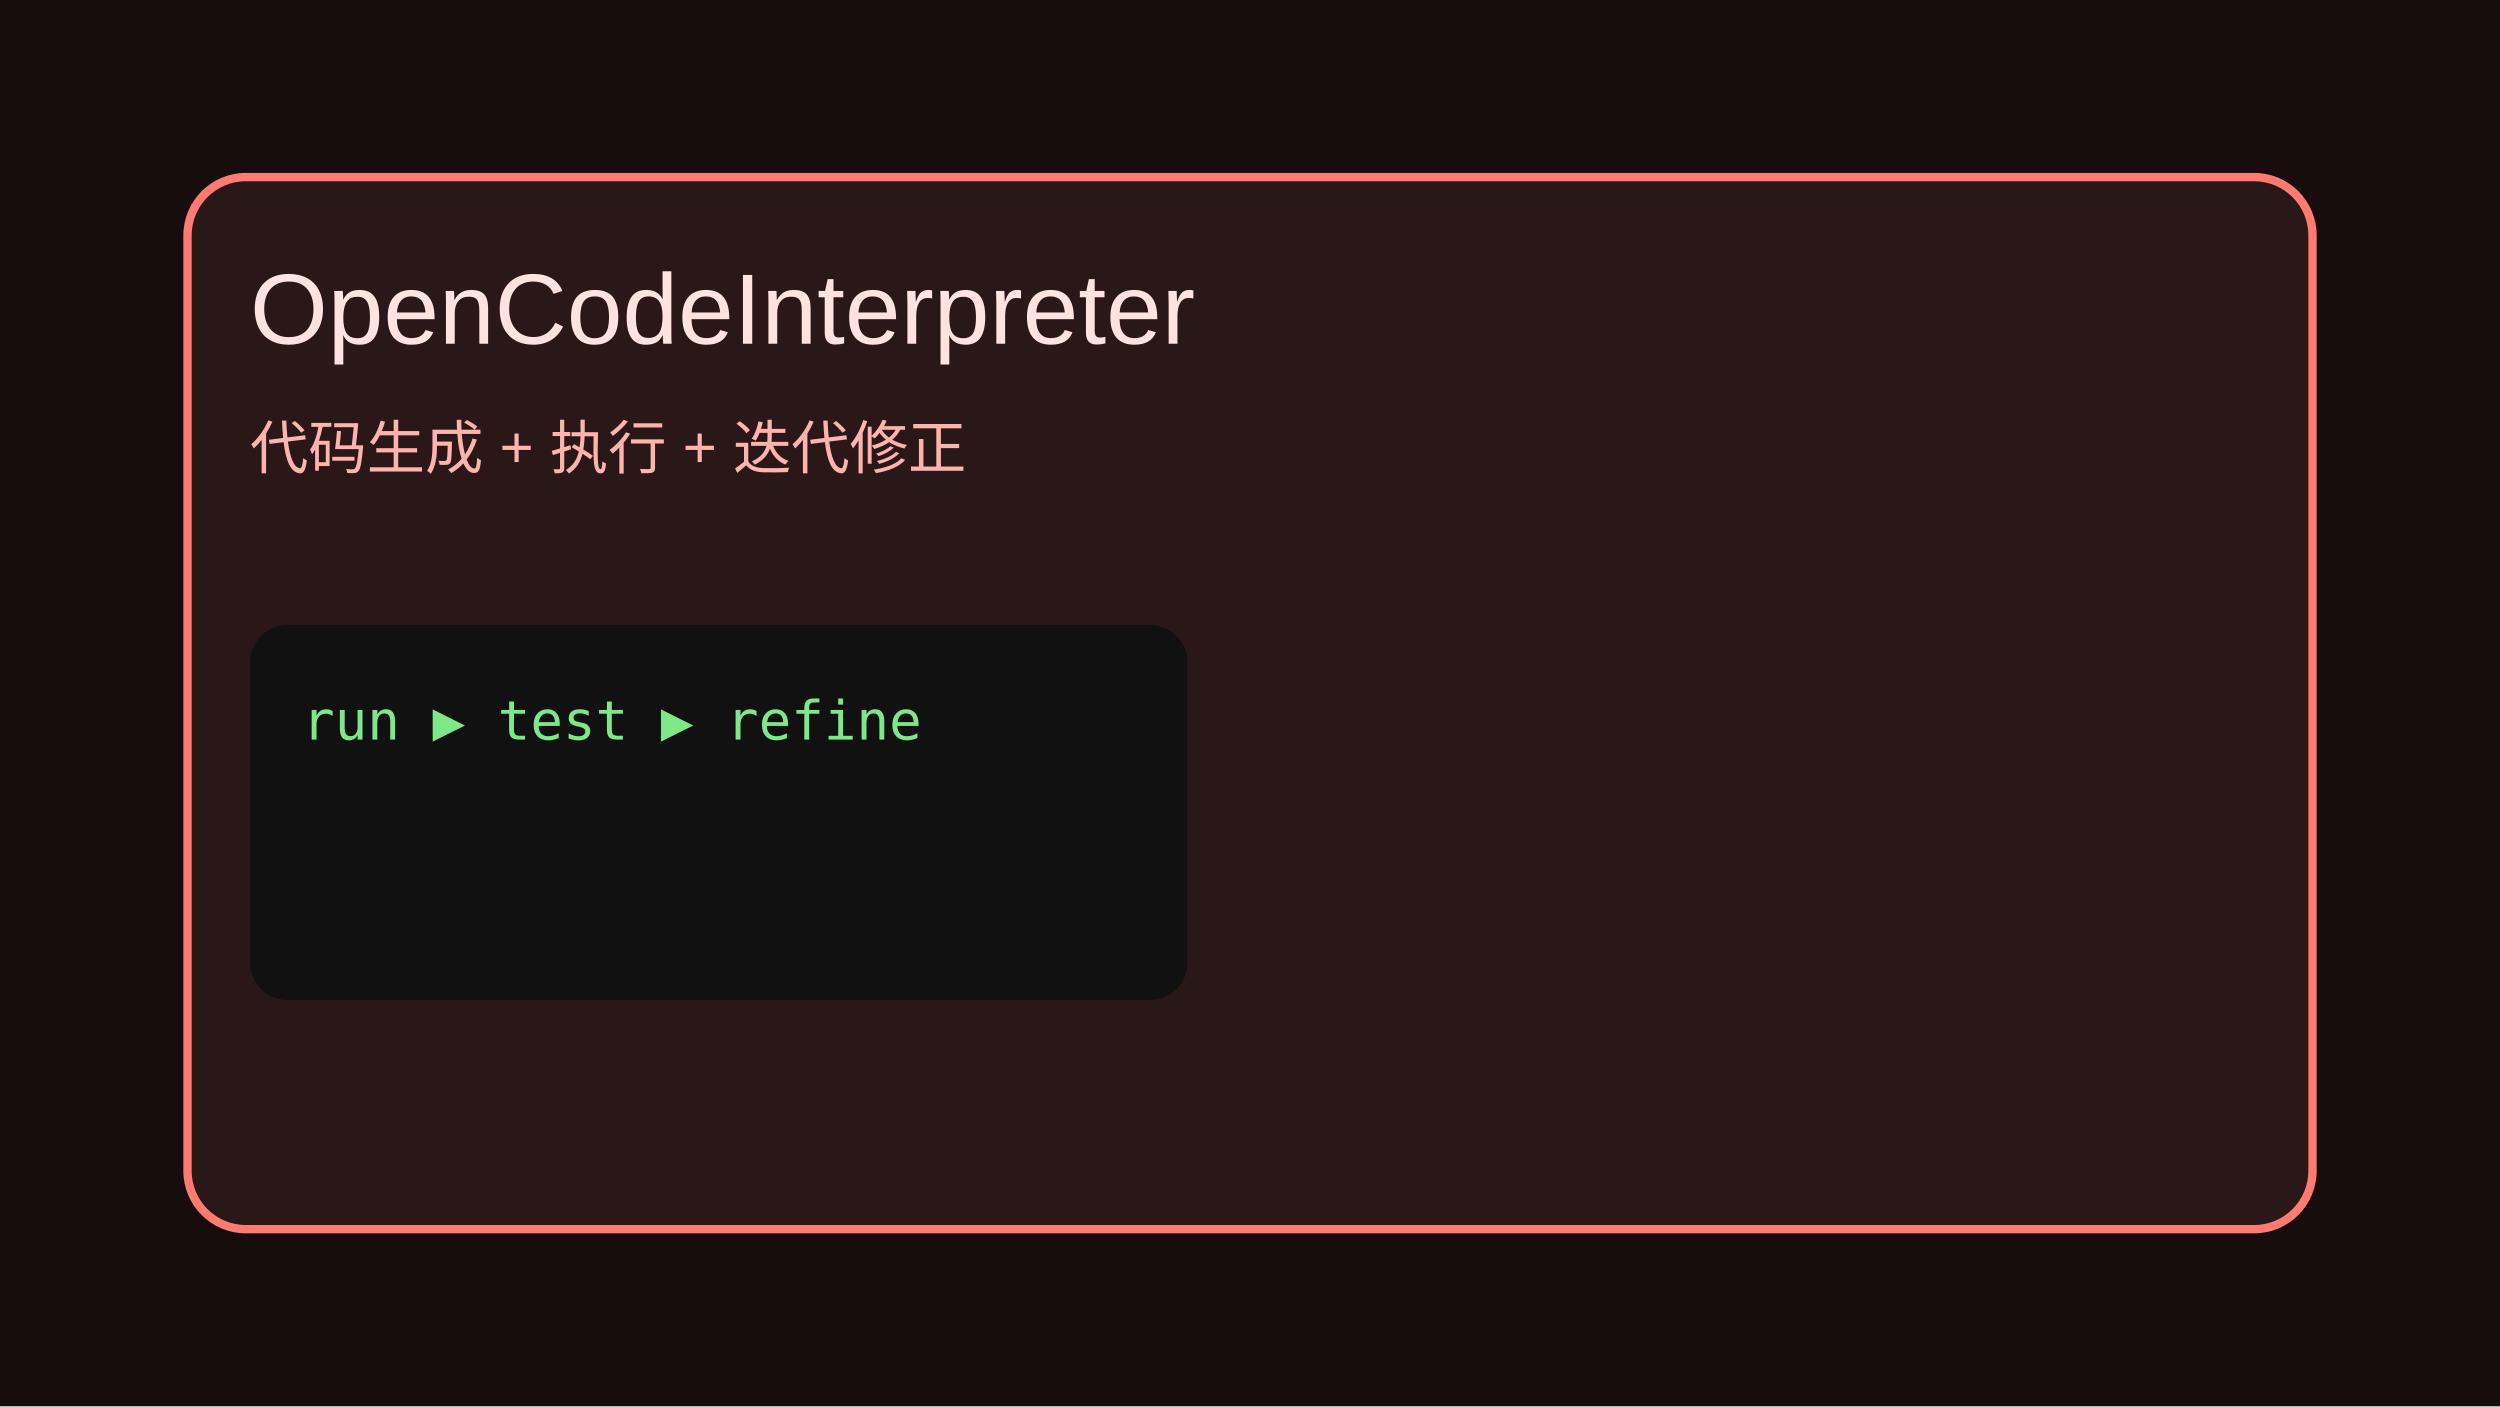
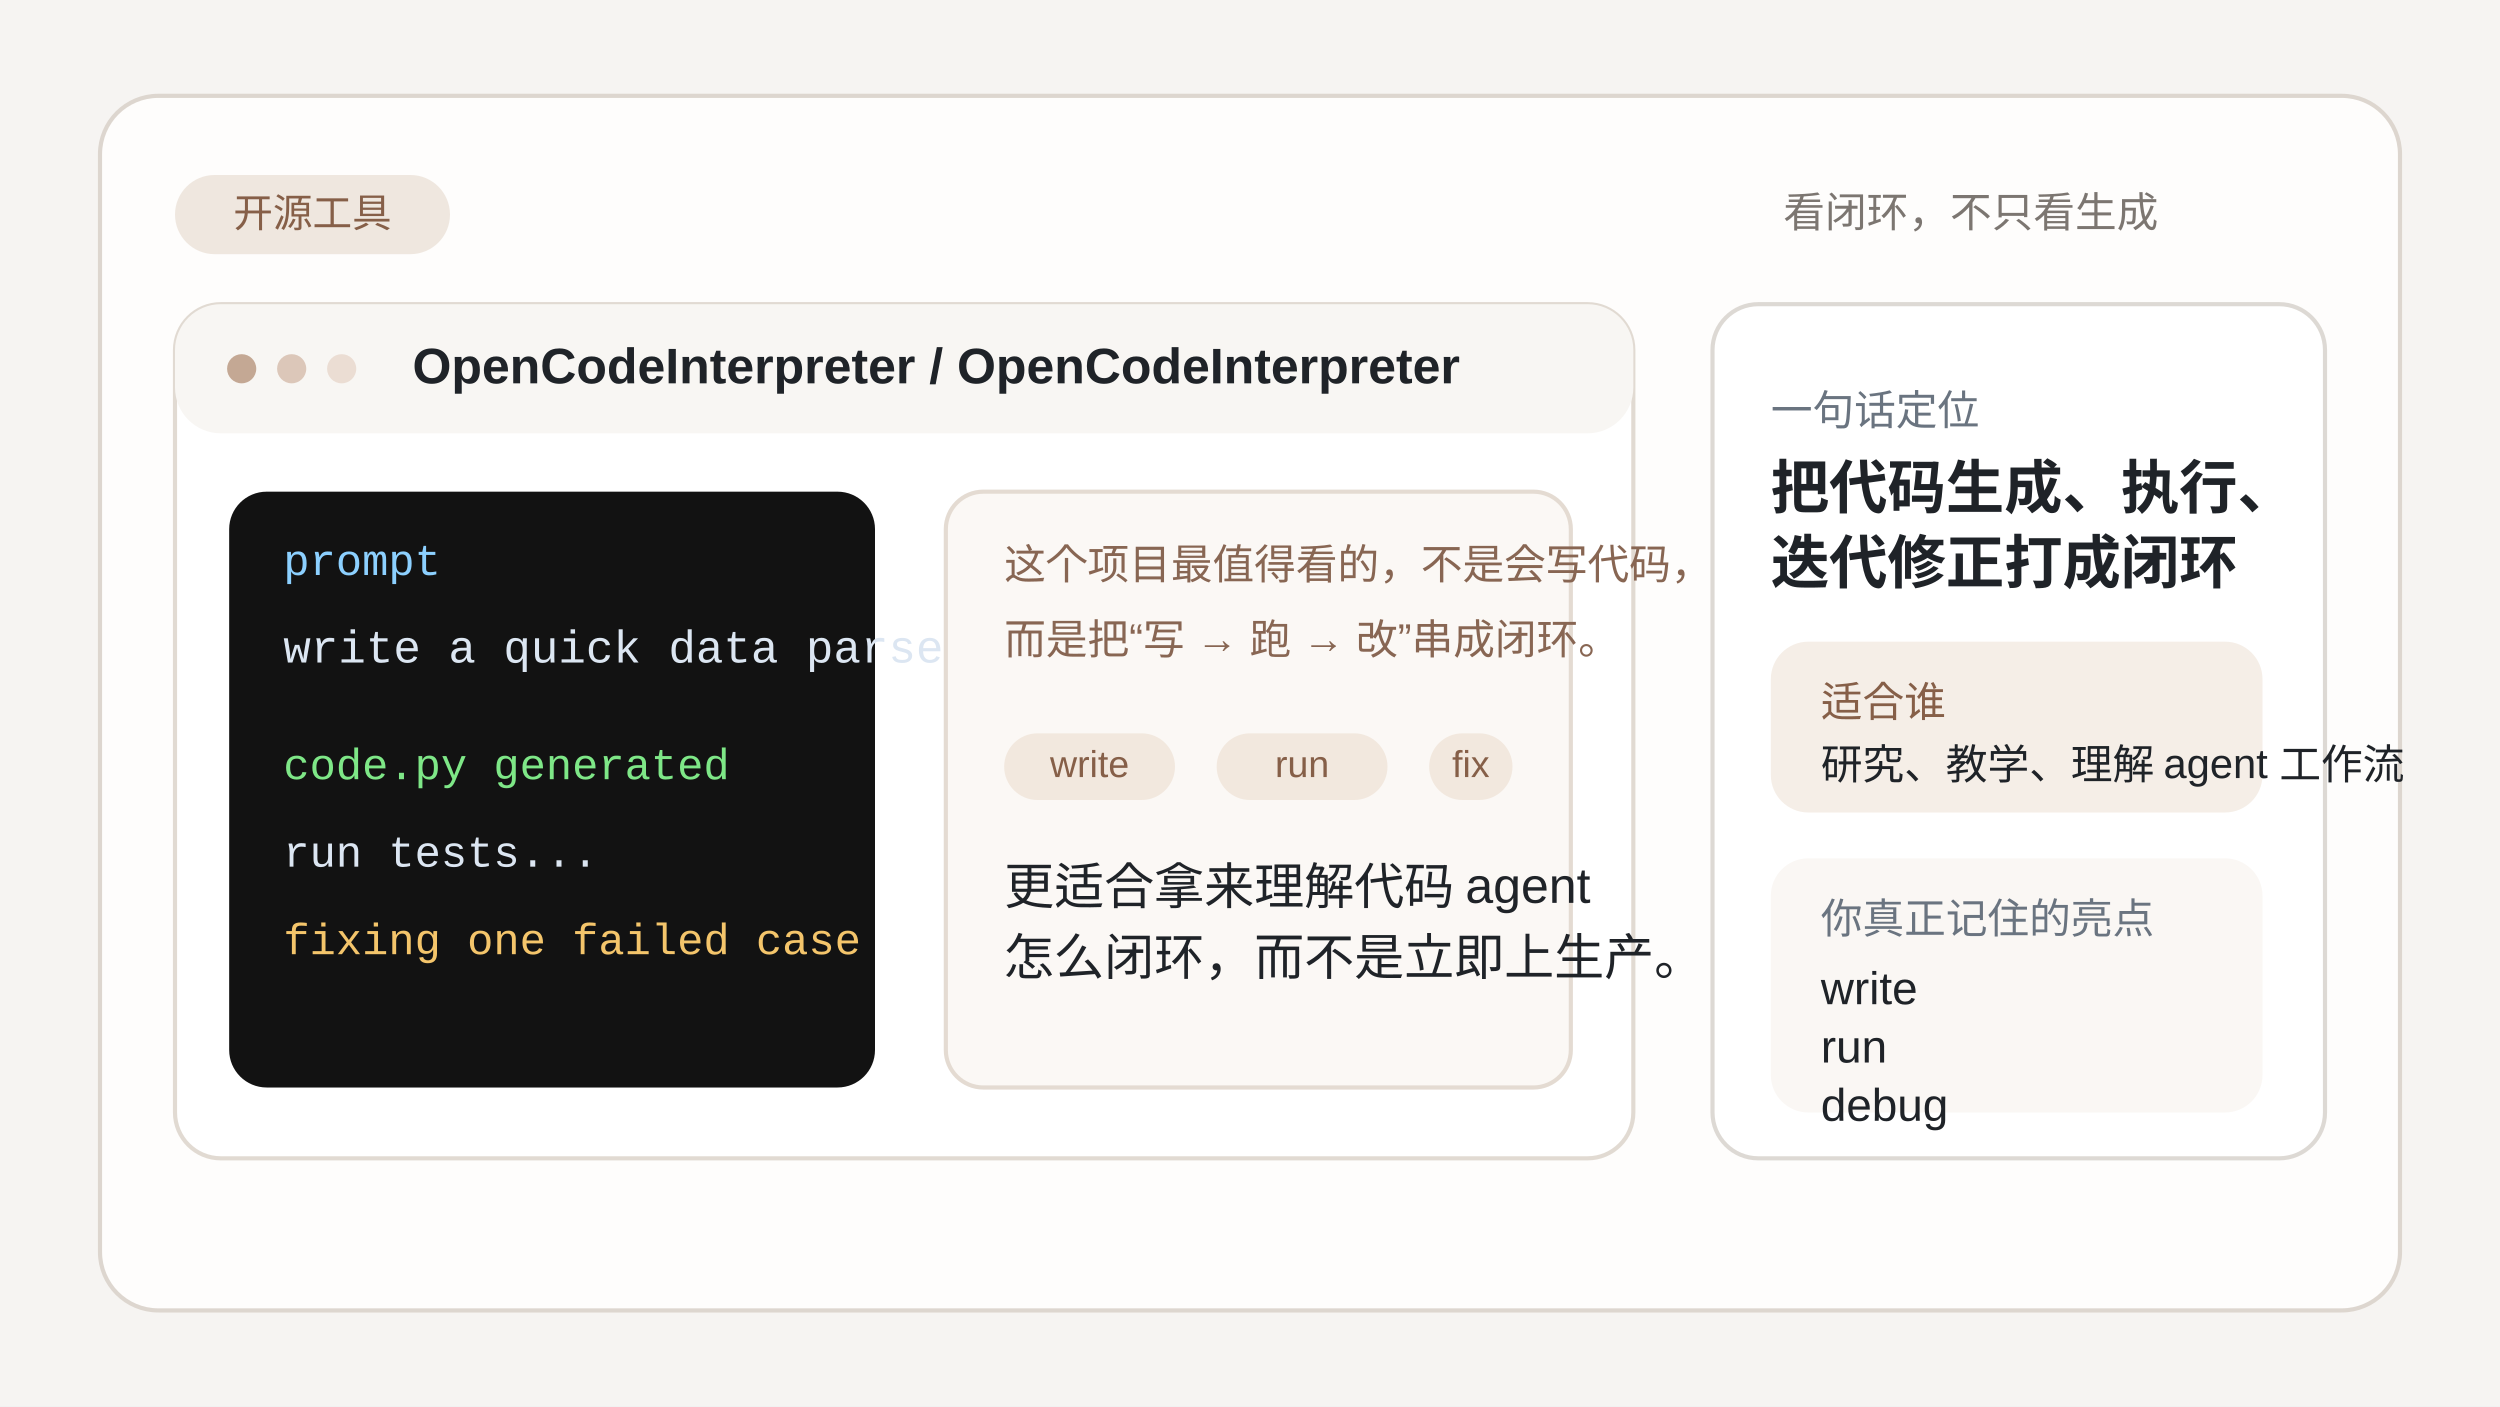
<svg xmlns="http://www.w3.org/2000/svg" width="1200" height="675" viewBox="0 0 1200 675">
-   <rect width="1200" height="675" fill="#170d0d" />
-   <rect x="90" y="85" width="1020" height="505" rx="28" fill="#2a1717" stroke="#ff7b72" stroke-width="4" />
-   <text x="120" y="165" fill="#ffe3e1" font-size="48" font-family="Arial, PingFang SC, sans-serif">OpenCodeInterpreter</text>
-   <text x="120" y="225" fill="#ffb3ad" font-size="28" font-family="Arial, PingFang SC, sans-serif">代码生成 + 执行 + 迭代修正</text>
-   <rect x="120" y="300" width="450" height="180" rx="18" fill="#111" />
-   <text x="145" y="355" fill="#7ee787" font-size="26" font-family="monospace">run ▶ test ▶ refine</text>
+   <rect width="1200" height="675" fill="#f6f4f2" />
+   <rect x="48" y="46" width="1104" height="583" rx="28" fill="#fefdfc" stroke="#ddd6cf" stroke-width="2" />
+   <rect x="84" y="84" width="132" height="38" rx="19" fill="#efe7df" />
+   <text x="150" y="109" text-anchor="middle" fill="#865f48" font-size="19" font-family="Arial, PingFang SC, sans-serif">开源工具</text>
+   <text x="1036" y="109" text-anchor="end" fill="#7c7671" font-size="20" font-family="Arial, PingFang SC, sans-serif">看闭环，不只看生成</text>
+   <rect x="84" y="146" width="700" height="410" rx="22" fill="#ffffff" stroke="#e1dad2" stroke-width="2" />
+   <rect x="84" y="146" width="700" height="62" rx="22" fill="#f8f6f3" />
+   <circle cx="116" cy="177" r="7" fill="#c4a894" />
+   <circle cx="140" cy="177" r="7" fill="#dcc7b9" />
+   <circle cx="164" cy="177" r="7" fill="#ebddd3" />
+   <text x="198" y="184" fill="#1f2328" font-size="24" font-weight="700" font-family="Arial, PingFang SC, sans-serif">OpenCodeInterpreter / OpenCodeInterpreter</text>
+   <rect x="110" y="236" width="310" height="286" rx="18" fill="#121212" />
+   <text x="136" y="276" fill="#8cd0ff" font-size="21" font-family="Courier New, monospace">prompt</text>
+   <text x="136" y="318" fill="#dce6f2" font-size="22" font-family="Courier New, monospace">write a quick data parser</text>
+   <text x="136" y="374" fill="#7ee787" font-size="21" font-family="Courier New, monospace">code.py generated</text>
+   <text x="136" y="416" fill="#dce6f2" font-size="21" font-family="Courier New, monospace">run tests...</text>
+   <text x="136" y="458" fill="#f4c56b" font-size="21" font-family="Courier New, monospace">fixing one failed case</text>
+   <rect x="454" y="236" width="300" height="286" rx="18" fill="#fbf8f5" stroke="#e4dbd2" stroke-width="2" />
+   <text x="482" y="278" fill="#886653" font-size="20" font-family="Arial, PingFang SC, sans-serif">这个项目最值得看的，不是会写代码，</text>
+   <text x="482" y="314" fill="#886653" font-size="20" font-family="Arial, PingFang SC, sans-serif">而是把“写 → 跑 → 改”串成闭环。</text>
+   <rect x="482" y="352" width="82" height="32" rx="16" fill="#f2e8de" />
+   <rect x="584" y="352" width="82" height="32" rx="16" fill="#f2e8de" />
+   <rect x="686" y="352" width="40" height="32" rx="16" fill="#f2e8de" />
+   <text x="523" y="373" text-anchor="middle" fill="#865f48" font-size="18" font-family="Arial, PingFang SC, sans-serif">write</text>
+   <text x="625" y="373" text-anchor="middle" fill="#865f48" font-size="18" font-family="Arial, PingFang SC, sans-serif">run</text>
+   <text x="706" y="373" text-anchor="middle" fill="#865f48" font-size="18" font-family="Arial, PingFang SC, sans-serif">fix</text>
+   <text x="482" y="434" fill="#1f2328" font-size="24" font-family="Arial, PingFang SC, sans-serif">更适合拿来理解代码 agent</text>
+   <text x="482" y="468" fill="#1f2328" font-size="24" font-family="Arial, PingFang SC, sans-serif">怎么闭环，而不是立即上生产。</text>
+   <rect x="822" y="146" width="294" height="410" rx="22" fill="#ffffff" stroke="#ddd9d4" stroke-width="2" />
+   <text x="850" y="204" fill="#6a7480" font-size="20" font-family="Arial, PingFang SC, sans-serif">一句话定位</text>
+   <text x="850" y="244" fill="#1f2328" font-size="28" font-weight="700" font-family="Arial, PingFang SC, sans-serif">把代码生成、执行、</text>
+   <text x="850" y="280" fill="#1f2328" font-size="28" font-weight="700" font-family="Arial, PingFang SC, sans-serif">迭代修正打成闭环</text>
+   <rect x="850" y="308" width="236" height="82" rx="18" fill="#f5eee7" />
+   <text x="874" y="344" fill="#865f48" font-size="20" font-family="Arial, PingFang SC, sans-serif">适合谁</text>
+   <text x="874" y="374" fill="#1f2328" font-size="20" font-family="Arial, PingFang SC, sans-serif">研究、教学、理解 agent 工作流</text>
+   <rect x="850" y="412" width="236" height="122" rx="18" fill="#faf7f4" />
+   <text x="874" y="448" fill="#6a7480" font-size="20" font-family="Arial, PingFang SC, sans-serif">你真正记住的亮点</text>
+   <text x="874" y="482" fill="#1f2328" font-size="22" font-family="Arial, PingFang SC, sans-serif">write</text>
+   <text x="874" y="510" fill="#1f2328" font-size="22" font-family="Arial, PingFang SC, sans-serif">run</text>
+   <text x="874" y="538" fill="#1f2328" font-size="22" font-family="Arial, PingFang SC, sans-serif">debug</text>
</svg>
